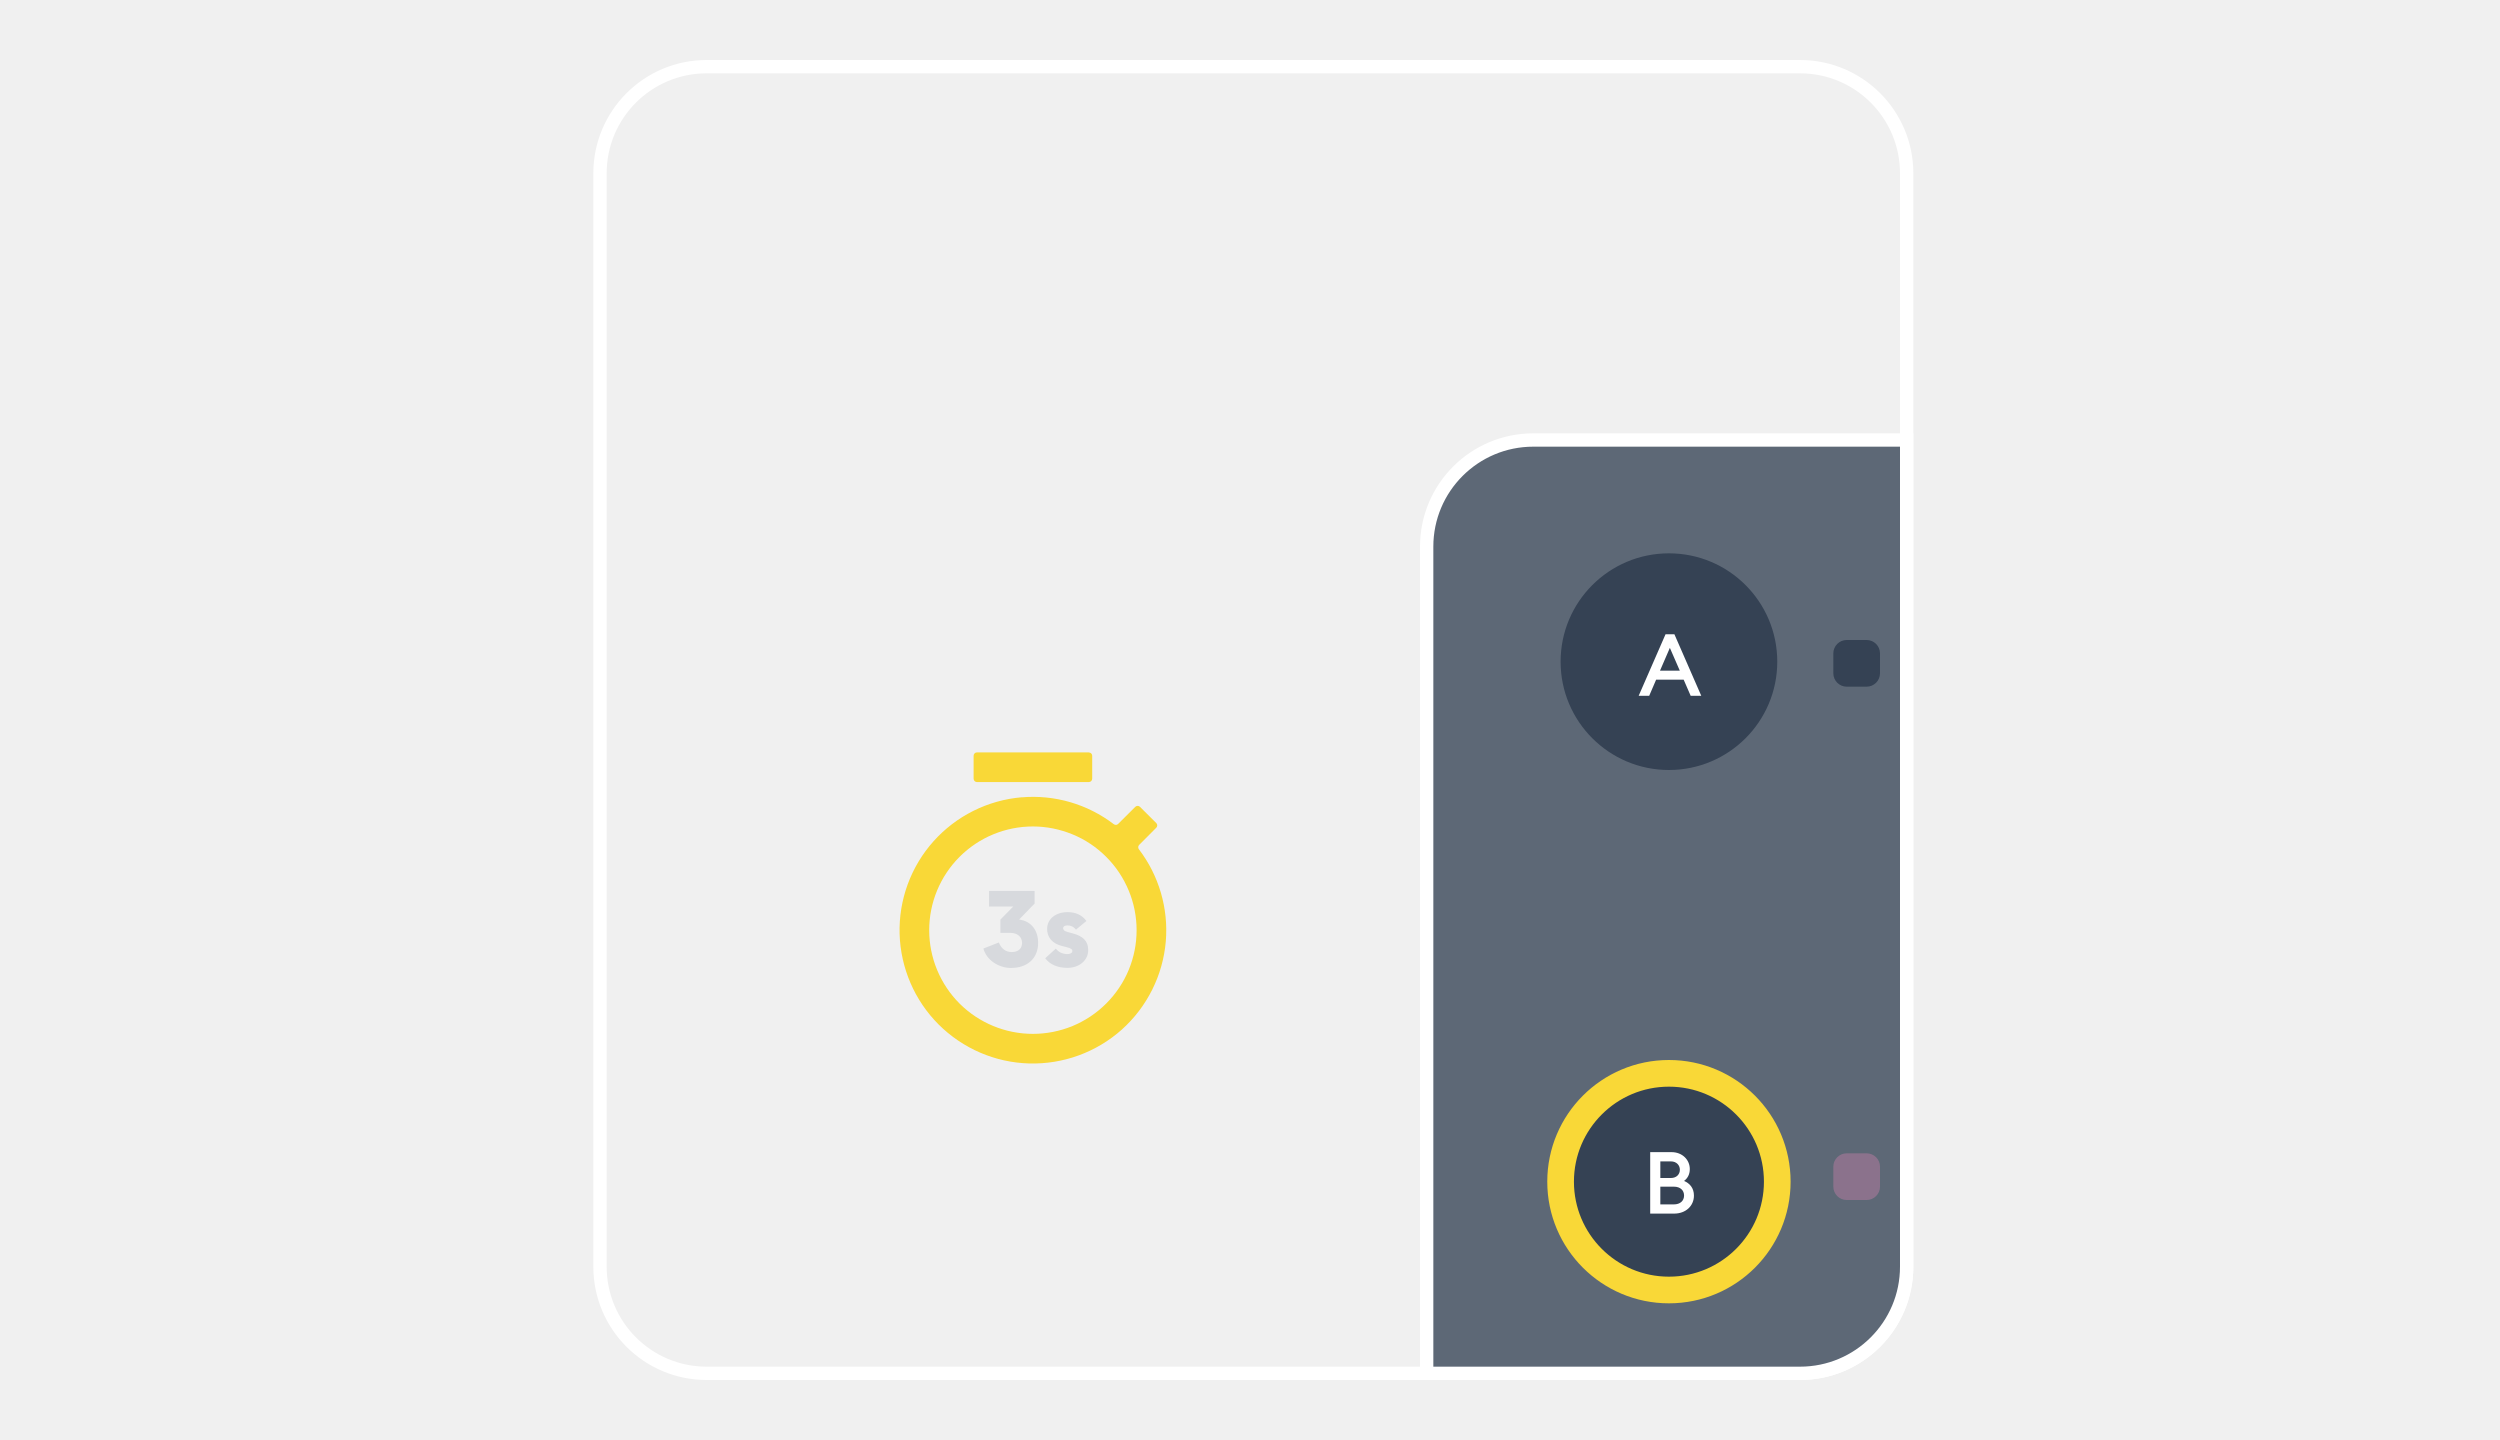
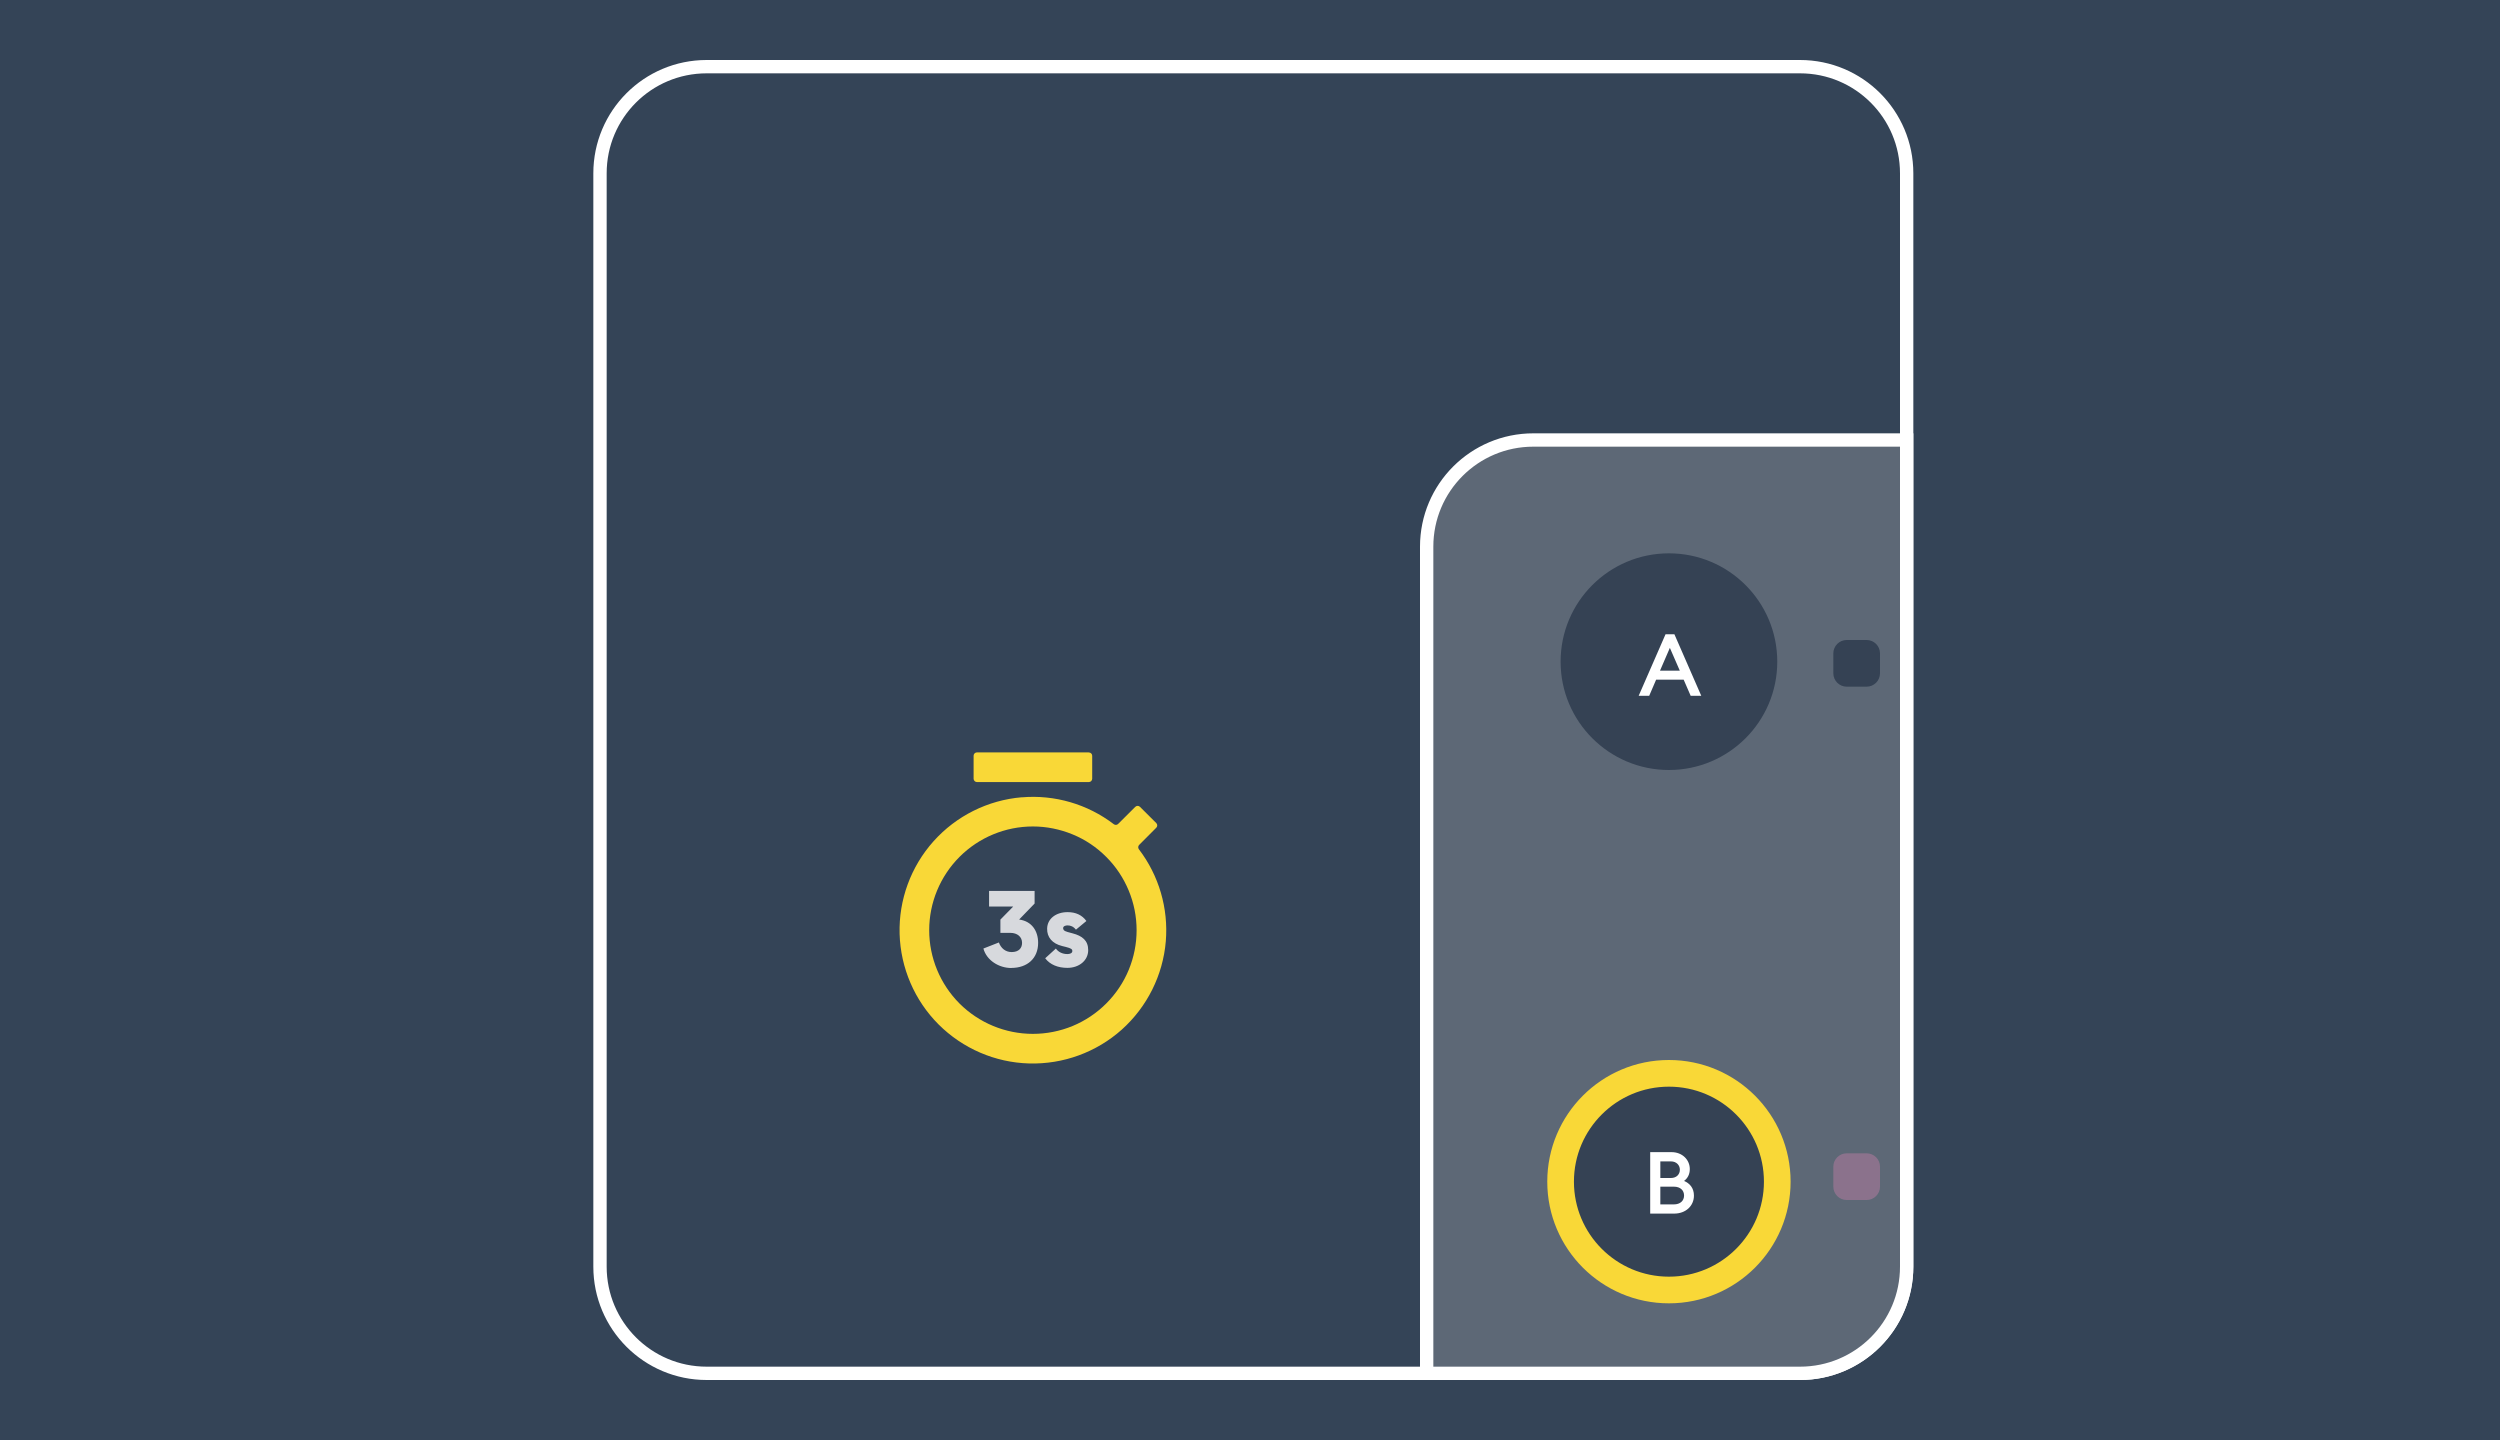
<svg xmlns="http://www.w3.org/2000/svg" viewBox="0 0 375.0 216.0" role="img" aria-label="Illustration officielle Delta Dore">
+   <rect width="100%" height="100%" fill="#344457" />
  <path d="M270 10H106c-8.84 0-16 7.16-16 16v164c0 8.84 7.16 16 16 16h164c8.84 0 16-7.16 16-16V26c0-8.84-7.16-16-16-16Z" fill="none" stroke="#ffffff" stroke-width="2.0" />
  <path d="M214 82c0-8.84 7.16-16 16-16h56v124c0 8.84-7.16 16-16 16h-56V82Z" fill="#5d6876" stroke="#ffffff" stroke-width="2.0" />
  <path d="M250.34 83a16.25 16.25 0 1 0 0 32.5 16.25 16.25 0 1 0 0-32.5z" fill="#354254" stroke="none" />
  <path d="M245.8 104.37l4.03-9.23h1.33l4.03 9.23h-1.59l-1.05-2.42h-4.13l-1.04 2.42h-1.58Zm3.2-3.77h2.97l-1.49-3.42-1.48 3.42Z" fill="#ffffff" stroke="none" />
  <path d="M275 98c0-1.1 0.9-2 2-2h3c1.1 0 2 0.9 2 2v3c0 1.1-0.9 2-2 2h-3c-1.1 0-2-0.9-2-2z" fill="#354254" stroke="none" />
  <path d="M275 175c0-1.1 0.9-2 2-2h3c1.1 0 2 0.9 2 2v3c0 1.1-0.9 2-2 2h-3c-1.1 0-2-0.9-2-2z" fill="#ff8dc349" stroke="none" />
  <path d="M250.34 161a16.25 16.25 0 1 0 0 32.5 16.25 16.25 0 1 0 0-32.5z" fill="#354254" stroke="#f9d837" stroke-width="4.0" />
  <path d="M247.53 182.05v-9.23h3.19c1.65 0 2.75 1.17 2.75 2.54 0 0.82-0.35 1.4-0.86 1.78 0.85 0.36 1.48 1.06 1.48 2.2 0 1.54-1.22 2.7-2.97 2.7h-3.59Zm1.52-5.35h1.59c0.83 0 1.34-0.54 1.34-1.24 0-0.68-0.51-1.25-1.34-1.25h-1.59v2.5Zm0 3.96h2.03c0.97 0 1.53-0.56 1.53-1.33 0-0.76-0.54-1.33-1.53-1.33h-2.03v2.66Z" fill="#ffffff" stroke="none" />
  <path d="M153.27 119.6c4.94-0.42 9.86 1.02 13.8 4.03 0.2 0.15 0.48 0.14 0.66-0.05l2.56-2.55c0.2-0.2 0.52-0.2 0.71 0l2.44 2.43c0.2 0.2 0.19 0.51 0 0.7l-2.56 2.57c-0.18 0.18-0.2 0.46-0.04 0.67 3 3.93 4.44 8.85 4.03 13.8-0.43 5.09-2.8 9.83-6.6 13.24-3.81 3.4-8.78 5.22-13.9 5.08-5.1-0.14-9.96-2.24-13.58-5.85-3.61-3.61-5.7-8.48-5.85-13.59-0.14-5.1 1.68-10.08 5.09-13.89 3.4-3.8 8.14-6.17 13.24-6.6Zm1.66 4.37c-4.12 0-8.08 1.64-11 4.56-2.91 2.92-4.55 6.87-4.55 11 0 4.12 1.64 8.08 4.55 11 2.92 2.91 6.88 4.55 11 4.55 2.04 0 4.07-0.4 5.96-1.18 1.88-0.78 3.6-1.93 5.04-3.37 1.45-1.45 2.6-3.16 3.38-5.05 0.78-1.89 1.18-3.9 1.18-5.95 0-2.04-0.4-4.07-1.19-5.96-0.78-1.88-1.92-3.6-3.37-5.04-1.44-1.45-3.16-2.6-5.04-3.37-1.9-0.78-3.91-1.19-5.96-1.19Zm8.4-11.1c0.27 0 0.5 0.21 0.5 0.5v3.44c0 0.27-0.23 0.5-0.5 0.5h-16.79c-0.27 0-0.5-0.23-0.5-0.5v-3.45c0-0.28 0.23-0.5 0.5-0.5h16.78Z" fill="#f9d837" stroke="none" />
  <path d="M151.69 145.2c-1.84 0-3.7-1.14-4.18-2.92l2.32-0.91c0.3 0.83 0.96 1.44 1.92 1.44 1.08 0 1.56-0.61 1.56-1.38 0-0.91-0.72-1.5-1.75-1.5h-1.5v-1.99l1.92-1.96h-3.62v-2.34h6.83v1.89l-2.32 2.4c1.9 0.25 2.85 1.71 2.85 3.5 0 2.32-1.61 3.76-4.03 3.76Zm8.42-0.02c-1.4 0-2.6-0.47-3.33-1.44l1.6-1.46c0.37 0.53 1 0.83 1.73 0.83 0.37 0 0.74-0.13 0.74-0.45 0-0.27-0.15-0.41-0.98-0.62l-0.53-0.13c-1.52-0.37-2.3-1.34-2.27-2.62 0.03-1.49 1.33-2.47 3.07-2.47 1.24 0 2.18 0.45 2.82 1.33l-1.57 1.3c-0.37-0.47-0.8-0.64-1.26-0.64-0.3 0-0.66 0.11-0.66 0.41 0 0.18 0.06 0.42 0.67 0.58l0.74 0.2c1.46 0.38 2.35 1.08 2.35 2.52 0 1.55-1.36 2.66-3.12 2.66Z" fill="#d7d9dd" stroke="none" />
</svg>
